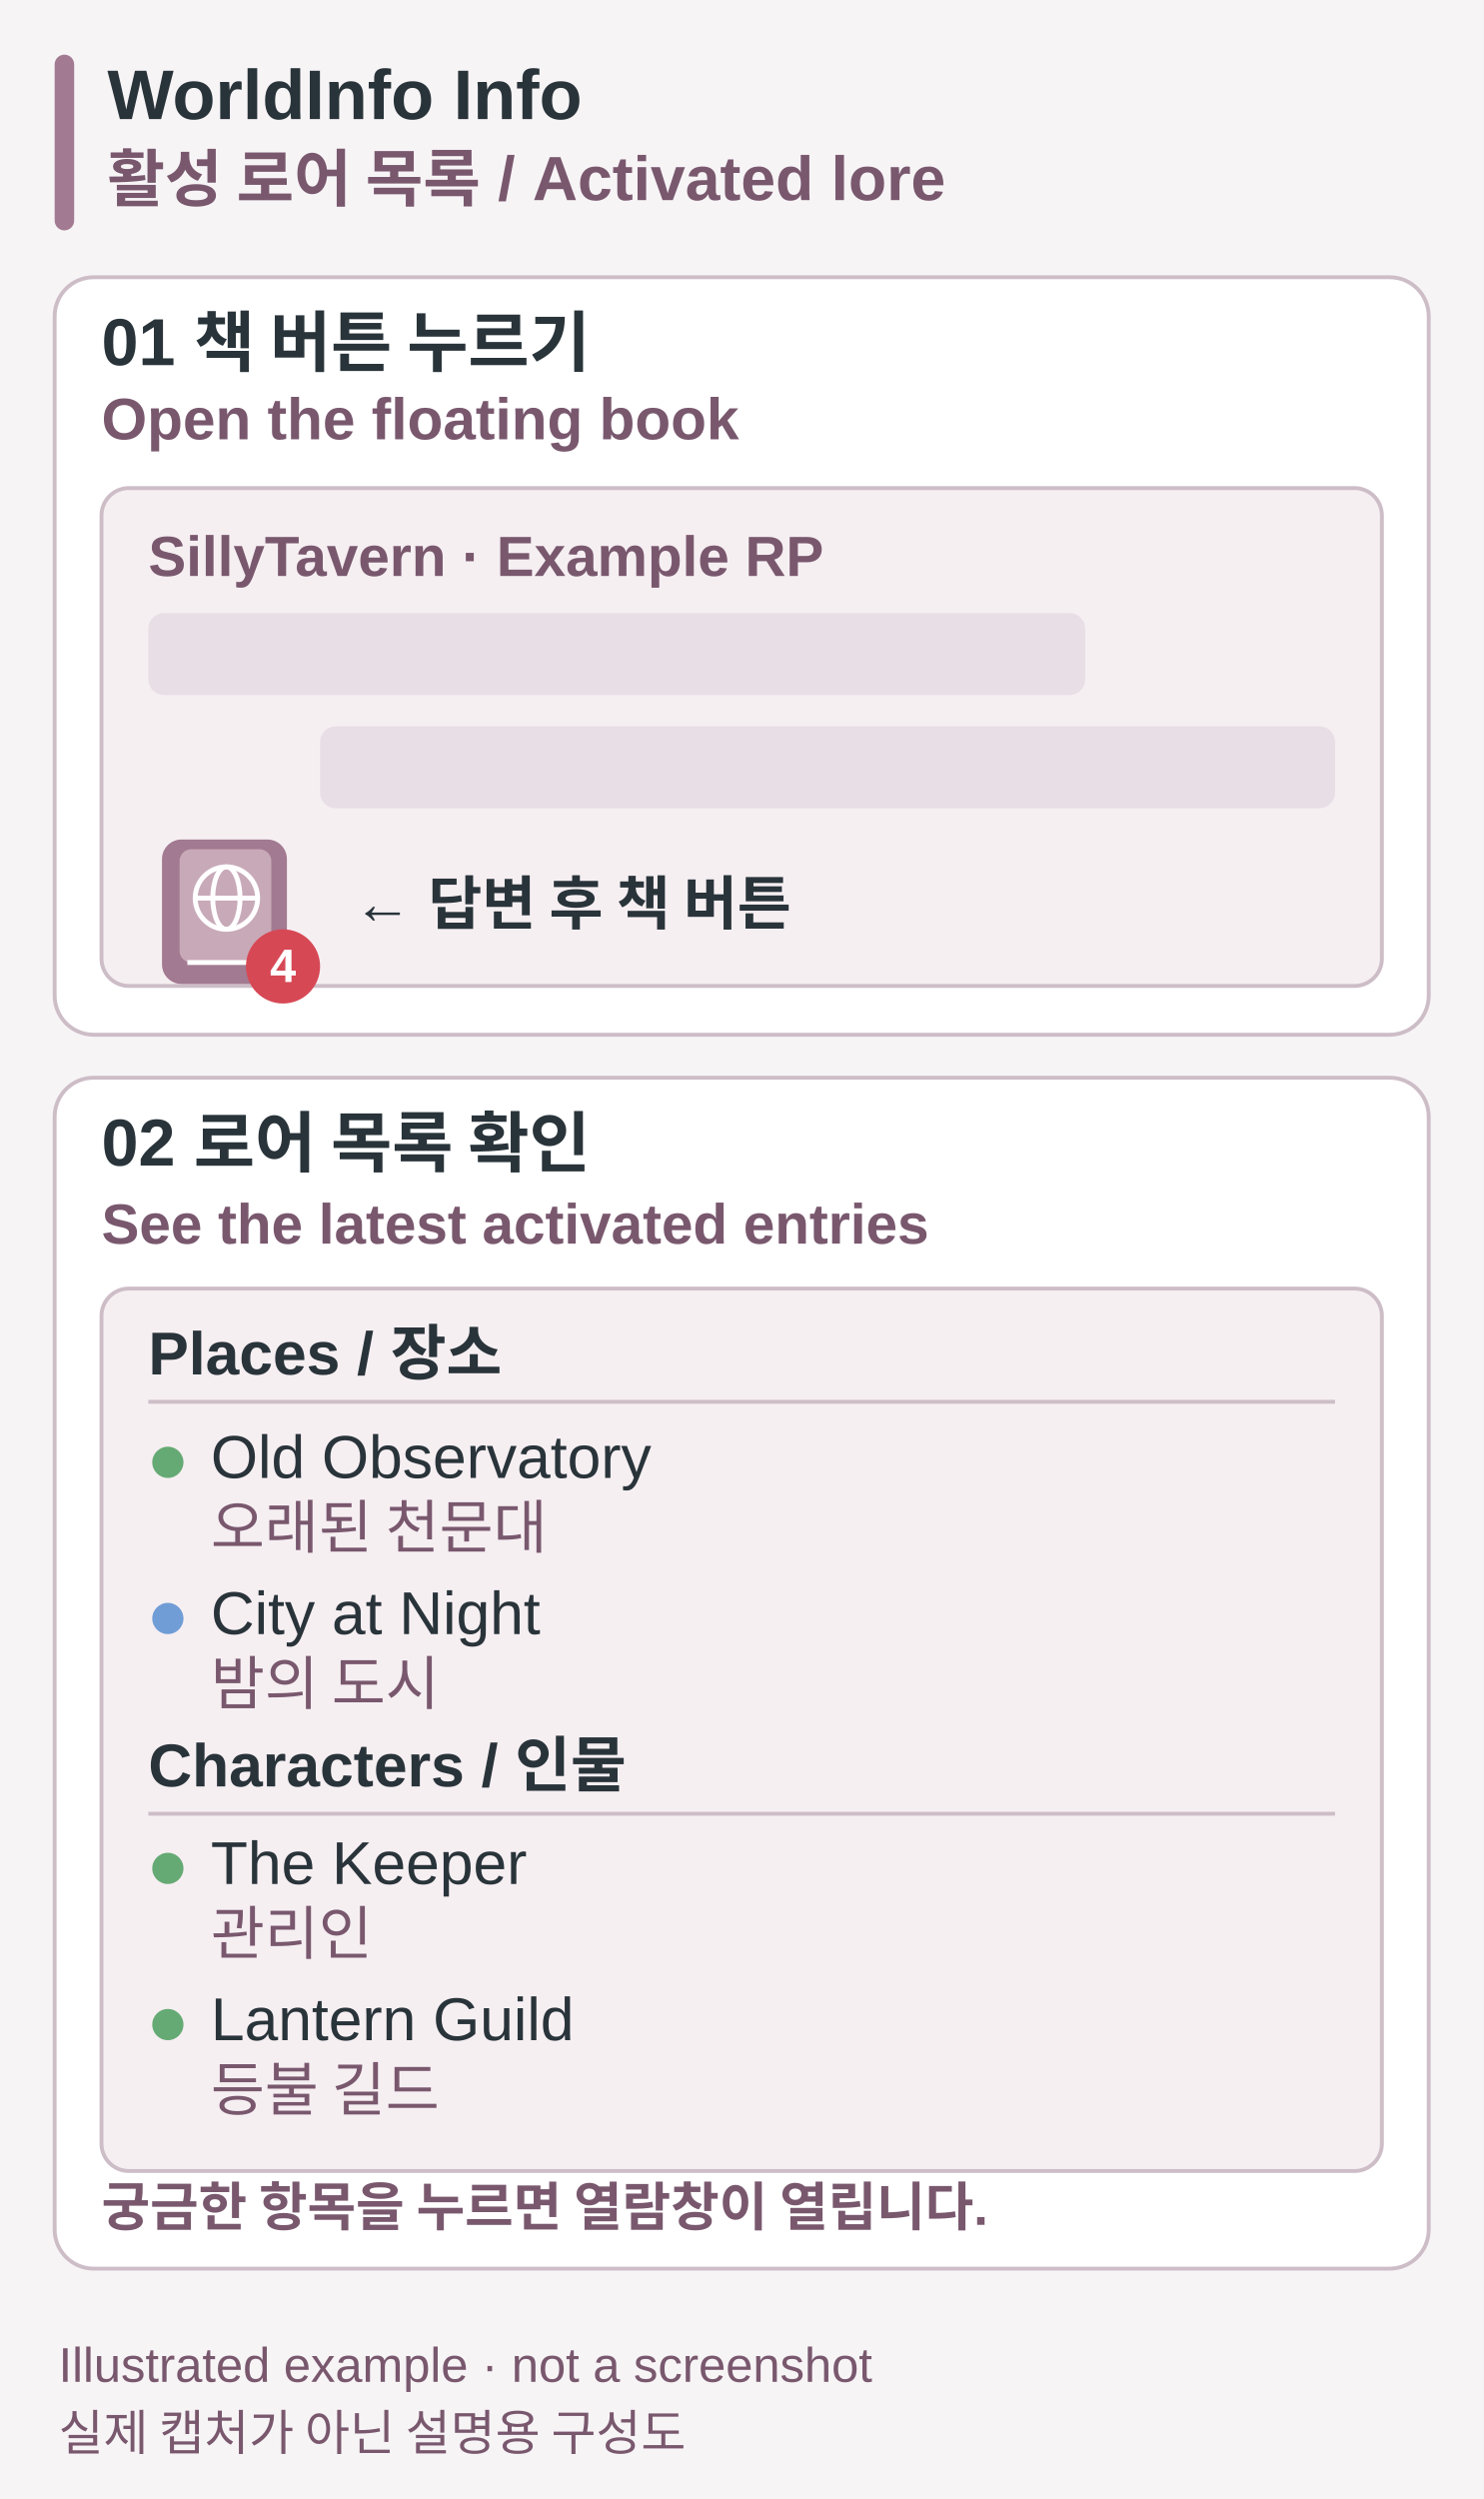
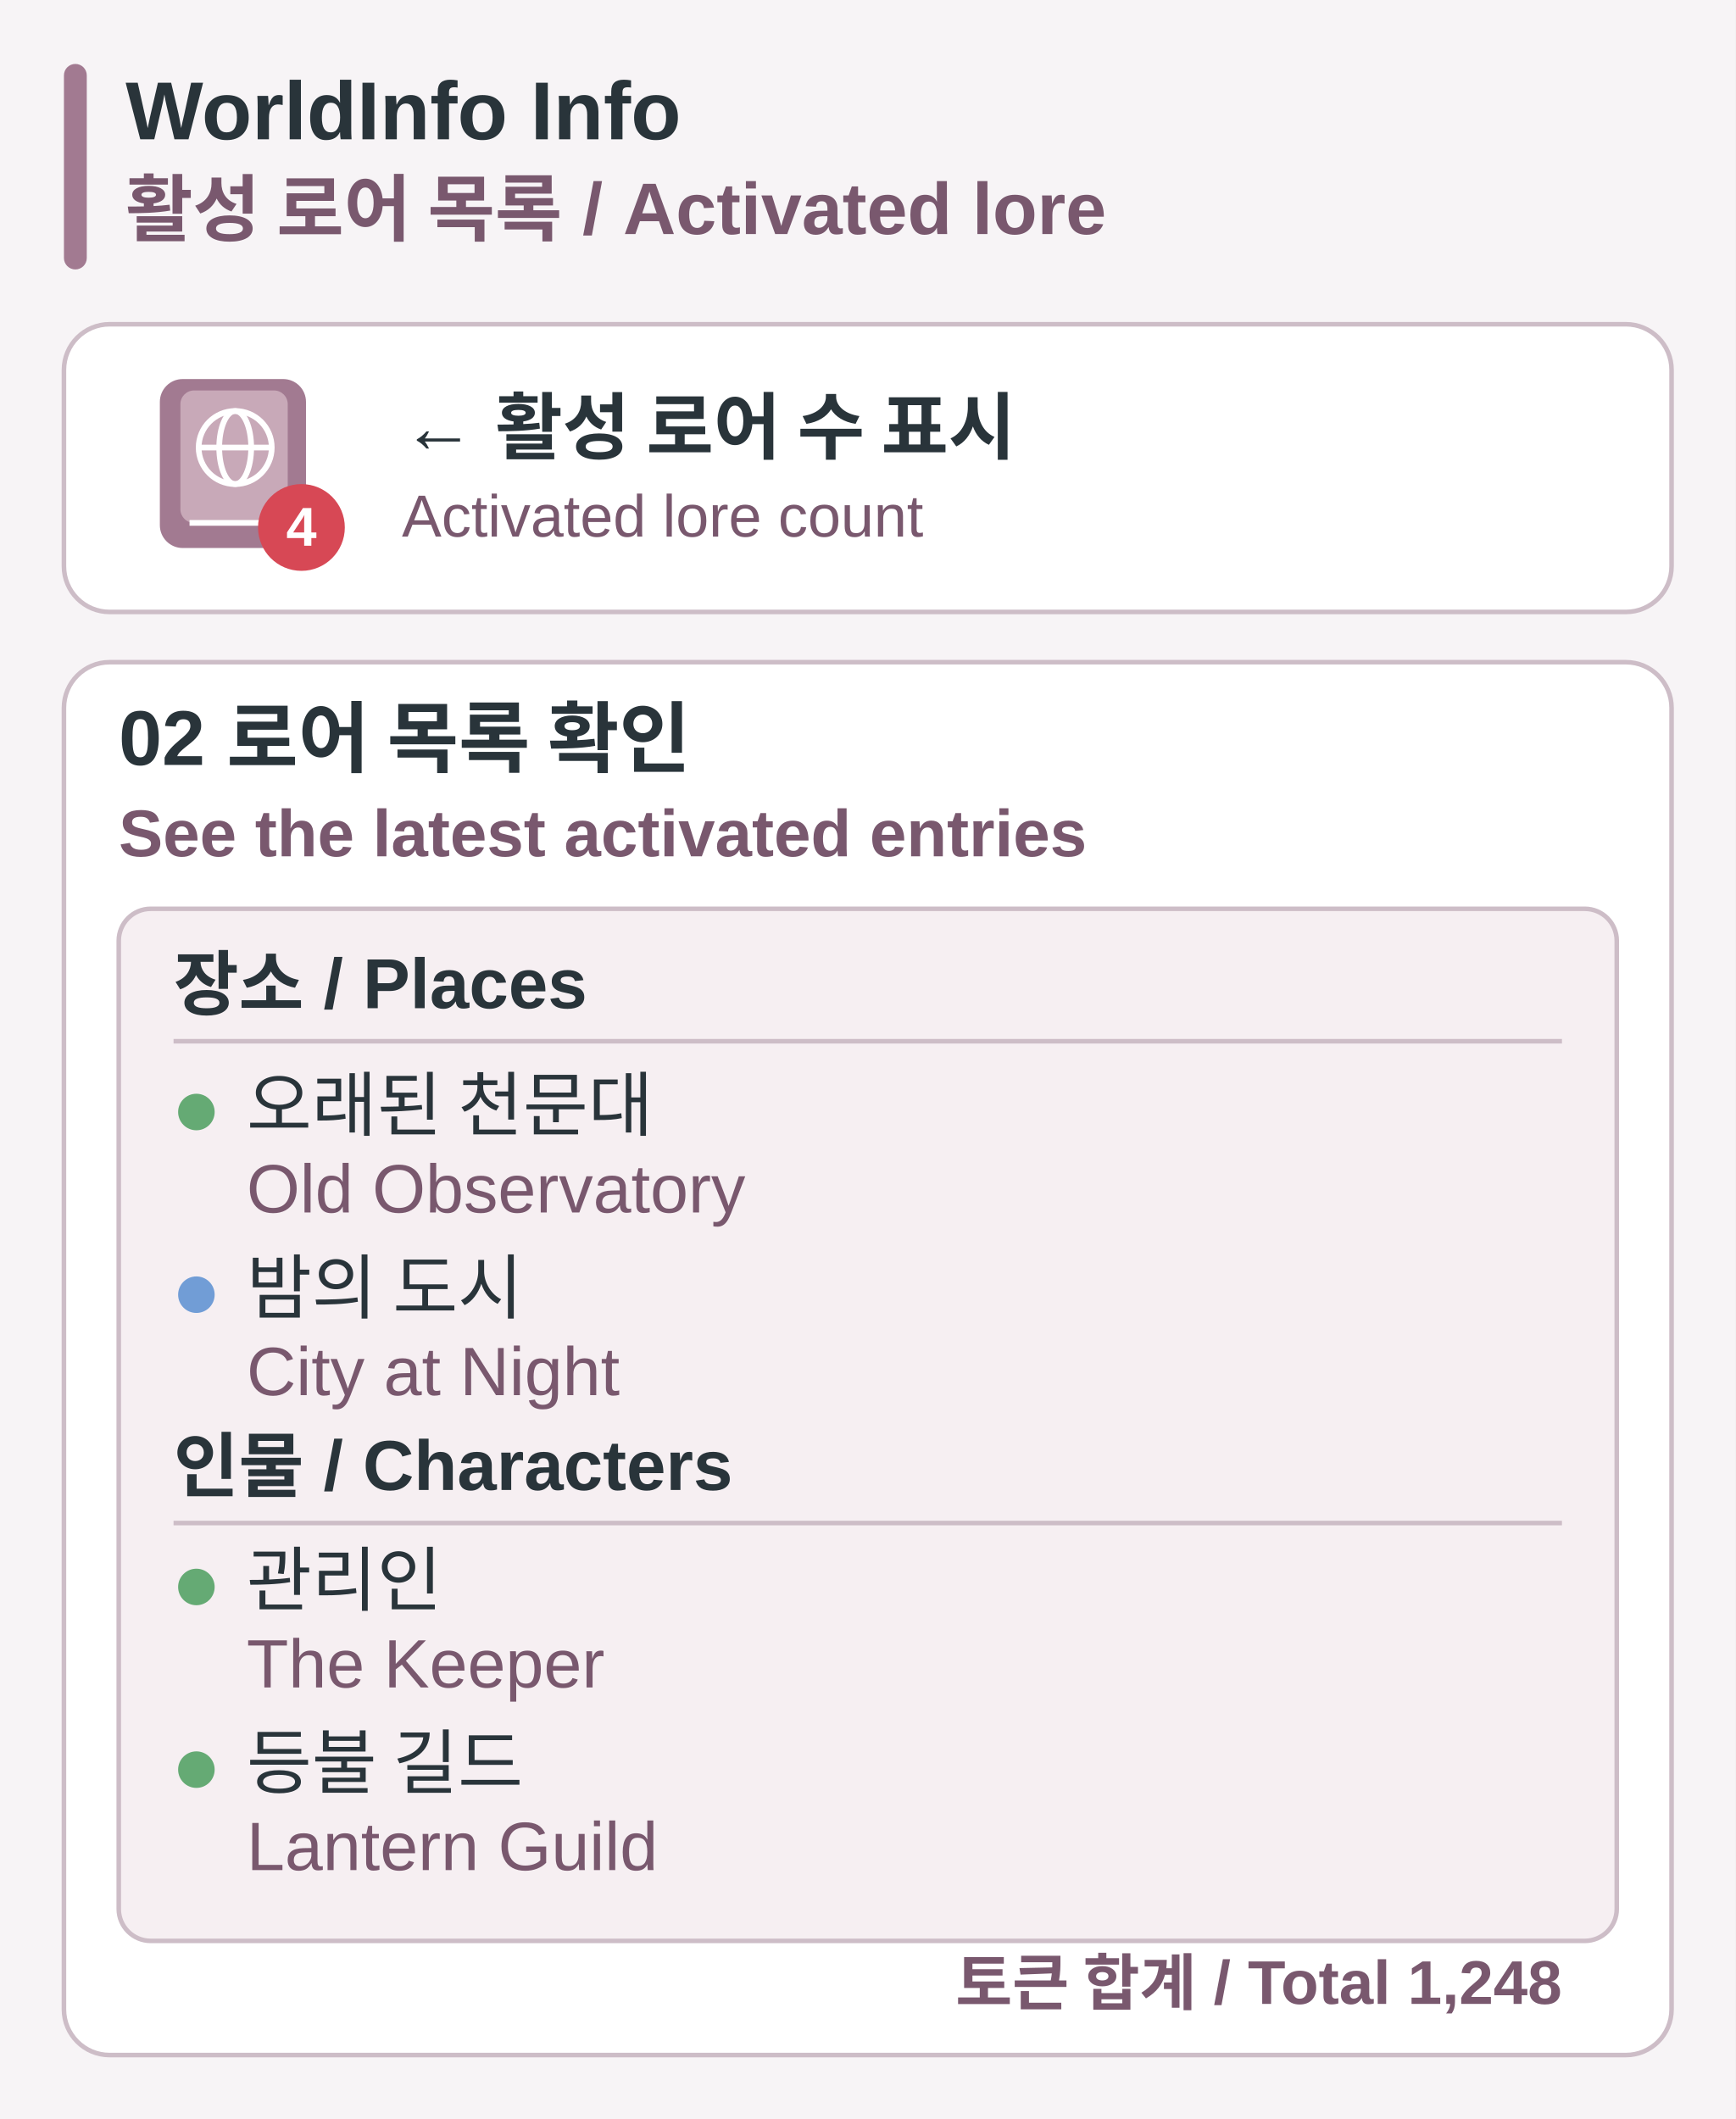
- <svg xmlns="http://www.w3.org/2000/svg" width="760" height="1280" viewBox="0 0 760 1280" role="img" aria-label="활성 로어 목록 / Activated lore" font-family="'Noto Sans KR','Apple SD Gothic Neo','Malgun Gothic',Arial,sans-serif">
-   <rect x="0" y="0" width="760" height="1280" rx="0" fill="#f7f4f6" stroke="none" stroke-width="2" />
+ <svg xmlns="http://www.w3.org/2000/svg" width="760" height="928" viewBox="0 0 760 928" role="img" aria-label="활성 로어 목록 / Activated lore" font-family="'Noto Sans KR','Apple SD Gothic Neo','Malgun Gothic',Arial,sans-serif">
+   <rect x="0" y="0" width="760" height="928" rx="0" fill="#f7f4f6" stroke="none" stroke-width="2" />
  <rect x="28" y="28" width="10" height="90" rx="5" fill="#a27a91" stroke="none" stroke-width="2" />
  <text x="55" y="61" font-size="36" fill="#29343a" font-weight="700" text-anchor="start">WorldInfo Info</text>
  <text x="55" y="103" font-size="32" fill="#79586e" font-weight="600" text-anchor="start">활성 로어 목록 / Activated lore</text>
-   <rect x="28" y="142" width="704" height="388" rx="20" fill="#ffffff" stroke="#cdbdc7" stroke-width="2" />
-   <text x="52" y="187" font-size="34" fill="#29343a" font-weight="700" text-anchor="start">01  책 버튼 누르기</text>
-   <text x="52" y="225" font-size="30" fill="#79586e" font-weight="600" text-anchor="start">Open the floating book</text>
-   <rect x="52" y="250" width="656" height="255" rx="14" fill="#f6eff2" stroke="#cdbdc7" stroke-width="2" />
-   <text x="76" y="295" font-size="29" fill="#79586e" font-weight="600" text-anchor="start">SillyTavern · Example RP</text>
-   <rect x="76" y="314" width="480" height="42" rx="8" fill="#e8dee5" stroke="none" stroke-width="2" />
-   <rect x="164" y="372" width="520" height="42" rx="8" fill="#e8dee5" stroke="none" stroke-width="2" />
-   <g transform="translate(83 430)">
+   <rect x="28" y="142" width="704" height="126" rx="20" fill="#ffffff" stroke="#cdbdc7" stroke-width="2" />
+   <g transform="translate(70 166)">
    <rect x="0" y="0" width="64" height="74" rx="10" fill="#a27a91" />
    <rect x="9" y="5" width="47" height="58" rx="6" fill="#c8a9b8" />
    <circle cx="33" cy="30" r="16" fill="none" stroke="white" stroke-width="2.5" />
    <ellipse cx="33" cy="30" rx="7" ry="16" fill="none" stroke="white" stroke-width="2.5" />
    <path d="M17 30H49M13 63H51" stroke="white" stroke-width="2.5" />
    <circle cx="62" cy="65" r="19" fill="#d74855" />
    <text x="62" y="73" font-size="24" fill="white" font-weight="700" text-anchor="middle">4</text>
  </g>
-   <text x="181" y="473" font-size="30" fill="#29343a" font-weight="600" text-anchor="start">← 답변 후 책 버튼</text>
-   <rect x="28" y="552" width="704" height="610" rx="20" fill="#ffffff" stroke="#cdbdc7" stroke-width="2" />
-   <text x="52" y="597" font-size="34" fill="#29343a" font-weight="700" text-anchor="start">02  로어 목록 확인</text>
-   <text x="52" y="637" font-size="29" fill="#79586e" font-weight="600" text-anchor="start">See the latest activated entries</text>
-   <rect x="52" y="660" width="656" height="452" rx="14" fill="#f6eff2" stroke="#cdbdc7" stroke-width="2" />
-   <text x="76" y="704" font-size="31" fill="#29343a" font-weight="700" text-anchor="start">Places / 장소</text>
-   <path d="M76 718H684" fill="none" stroke="#cdbdc7" stroke-width="2" />
-   <circle cx="86" cy="749" r="8" fill="#65aa74" />
-   <text x="108" y="757" font-size="31" fill="#29343a" font-weight="400" text-anchor="start">Old Observatory</text>
-   <text x="108" y="793" font-size="30" fill="#79586e" font-weight="400" text-anchor="start">오래된 천문대</text>
-   <circle cx="86" cy="829" r="8" fill="#719dd6" />
-   <text x="108" y="837" font-size="31" fill="#29343a" font-weight="400" text-anchor="start">City at Night</text>
-   <text x="108" y="873" font-size="30" fill="#79586e" font-weight="400" text-anchor="start">밤의 도시</text>
-   <circle cx="86" cy="957" r="8" fill="#65aa74" />
-   <text x="108" y="965" font-size="31" fill="#29343a" font-weight="400" text-anchor="start">The Keeper</text>
-   <text x="108" y="1001" font-size="30" fill="#79586e" font-weight="400" text-anchor="start">관리인</text>
-   <circle cx="86" cy="1037" r="8" fill="#65aa74" />
-   <text x="108" y="1045" font-size="31" fill="#29343a" font-weight="400" text-anchor="start">Lantern Guild</text>
-   <text x="108" y="1081" font-size="30" fill="#79586e" font-weight="400" text-anchor="start">등불 길드</text>
-   <text x="76" y="915" font-size="31" fill="#29343a" font-weight="700" text-anchor="start">Characters / 인물</text>
-   <path d="M76 929H684" fill="none" stroke="#cdbdc7" stroke-width="2" />
-   <text x="52" y="1140" font-size="27" fill="#79586e" font-weight="600" text-anchor="start">궁금한 항목을 누르면 열람창이 열립니다.</text>
-   <text x="30" y="1220" font-size="25" fill="#79586e" font-weight="400" text-anchor="start">Illustrated example · not a screenshot</text>
-   <text x="30" y="1255" font-size="25" fill="#79586e" font-weight="400" text-anchor="start">실제 캡처가 아닌 설명용 구성도</text>
+   <text x="176" y="198" font-size="32" fill="#29343a" font-weight="600">← 활성 로어 수 표시</text>
+   <text x="176" y="235" font-size="26" fill="#79586e">Activated lore count</text>
+   <g transform="translate(0 -262)">
+     <rect x="28" y="552" width="704" height="610" rx="20" fill="#ffffff" stroke="#cdbdc7" stroke-width="2" />
+     <text x="52" y="597" font-size="34" fill="#29343a" font-weight="700" text-anchor="start">02  로어 목록 확인</text>
+     <text x="52" y="637" font-size="29" fill="#79586e" font-weight="600" text-anchor="start">See the latest activated entries</text>
+     <rect x="52" y="660" width="656" height="452" rx="14" fill="#f6eff2" stroke="#cdbdc7" stroke-width="2" />
+     <text x="76" y="704" font-size="31" fill="#29343a" font-weight="700" text-anchor="start">장소 / Places</text>
+     <path d="M76 718H684" fill="none" stroke="#cdbdc7" stroke-width="2" />
+     <circle cx="86" cy="749" r="8" fill="#65aa74" />
+     <text x="108" y="757" font-size="31" fill="#29343a" font-weight="400" text-anchor="start">오래된 천문대</text>
+     <text x="108" y="793" font-size="30" fill="#79586e" font-weight="400" text-anchor="start">Old Observatory</text>
+     <circle cx="86" cy="829" r="8" fill="#719dd6" />
+     <text x="108" y="837" font-size="31" fill="#29343a" font-weight="400" text-anchor="start">밤의 도시</text>
+     <text x="108" y="873" font-size="30" fill="#79586e" font-weight="400" text-anchor="start">City at Night</text>
+     <circle cx="86" cy="957" r="8" fill="#65aa74" />
+     <text x="108" y="965" font-size="31" fill="#29343a" font-weight="400" text-anchor="start">관리인</text>
+     <text x="108" y="1001" font-size="30" fill="#79586e" font-weight="400" text-anchor="start">The Keeper</text>
+     <circle cx="86" cy="1037" r="8" fill="#65aa74" />
+     <text x="108" y="1045" font-size="31" fill="#29343a" font-weight="400" text-anchor="start">등불 길드</text>
+     <text x="108" y="1081" font-size="30" fill="#79586e" font-weight="400" text-anchor="start">Lantern Guild</text>
+     <text x="76" y="915" font-size="31" fill="#29343a" font-weight="700" text-anchor="start">인물 / Characters</text>
+     <path d="M76 929H684" fill="none" stroke="#cdbdc7" stroke-width="2" />
+     <text x="684" y="1140" font-size="27" fill="#79586e" font-weight="600" text-anchor="end">토큰 합계 / Total 1,248</text>
+   </g>
</svg>
